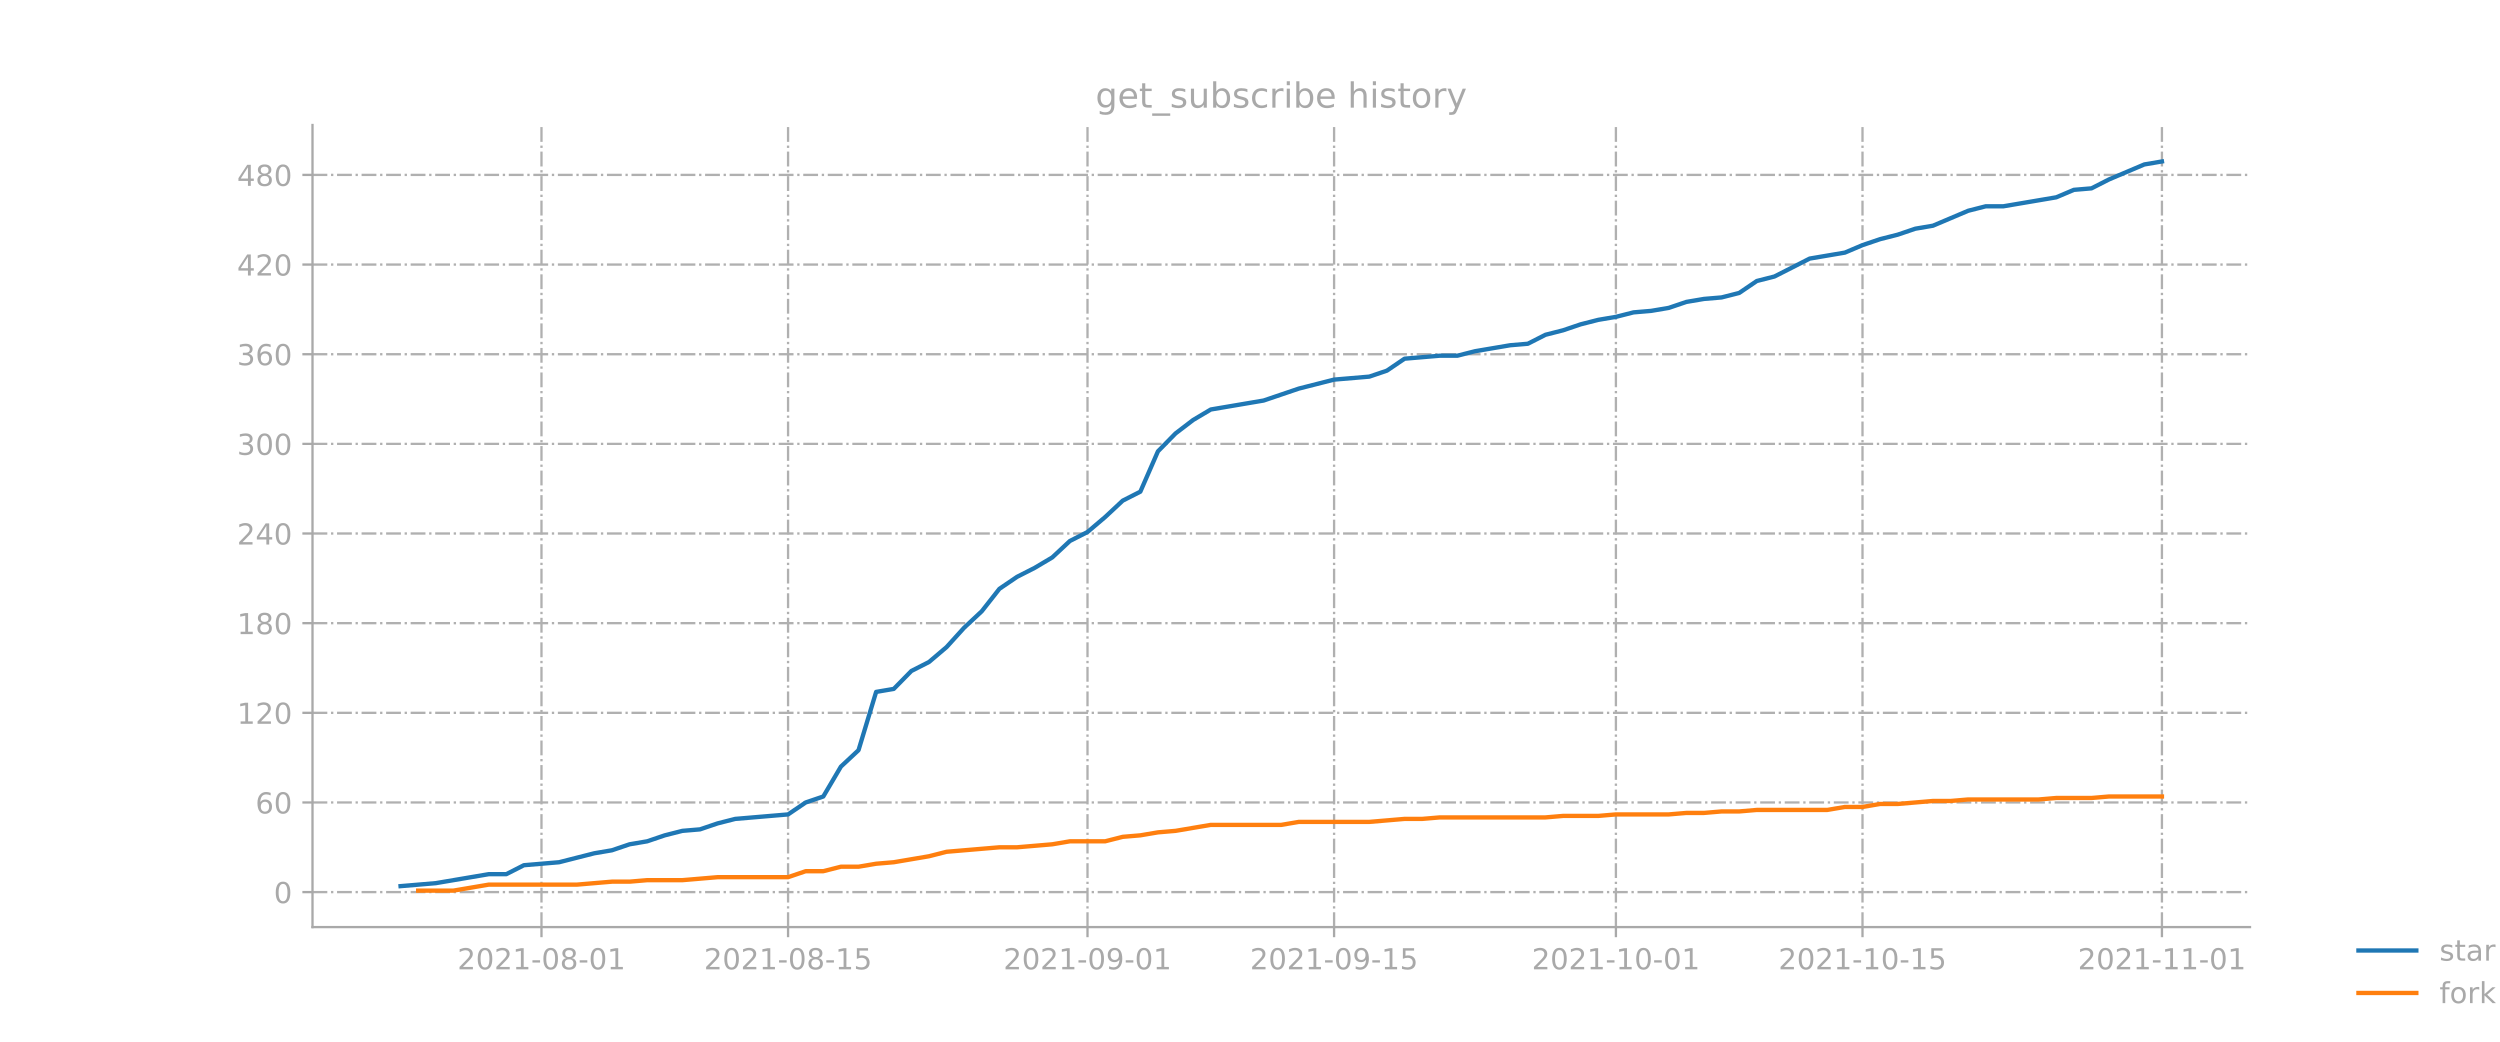
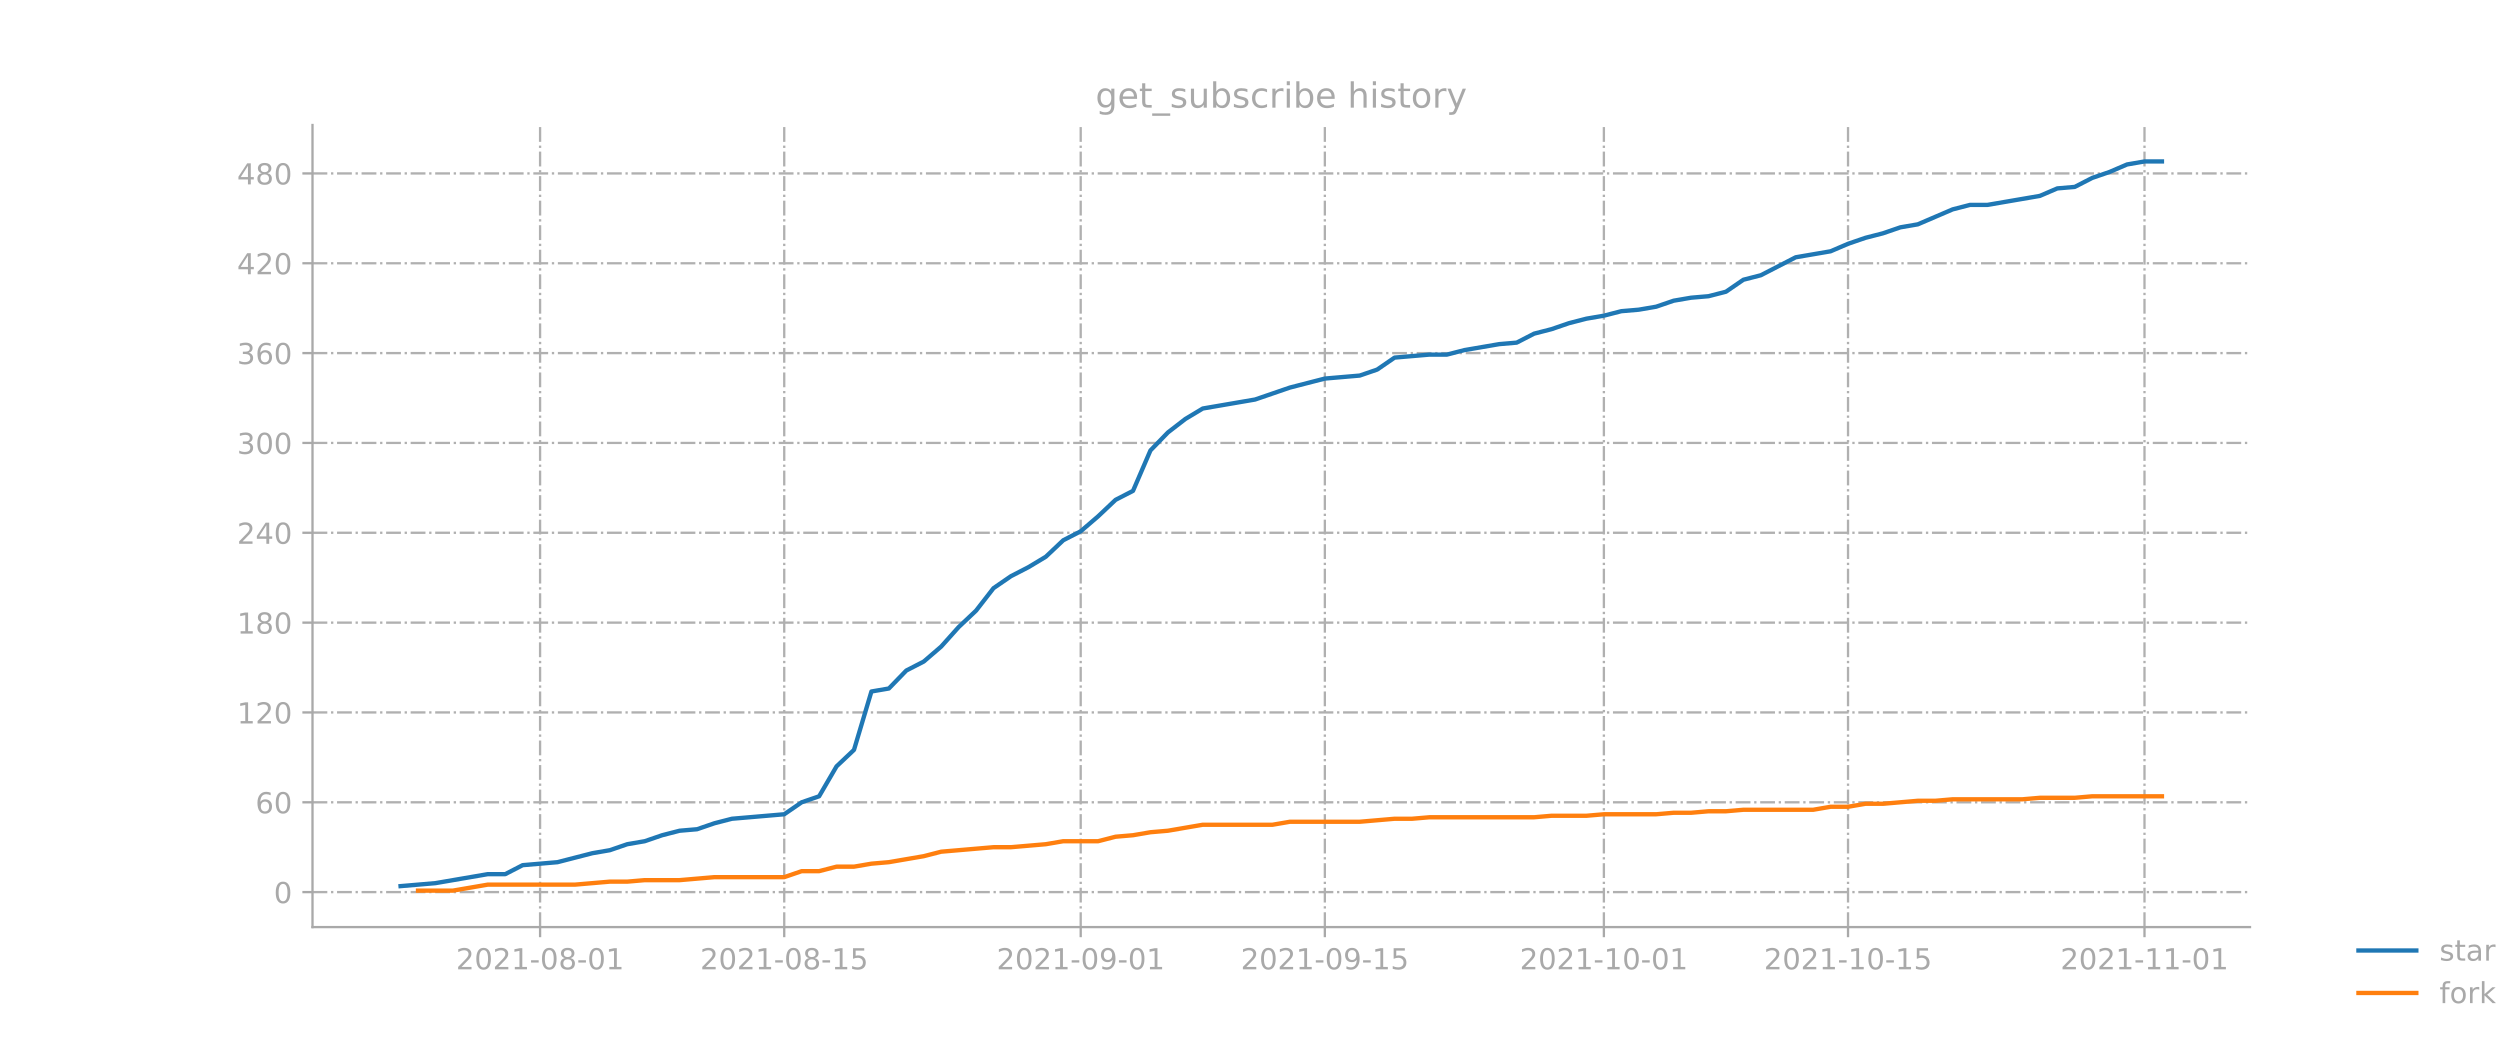
<svg xmlns="http://www.w3.org/2000/svg" xmlns:xlink="http://www.w3.org/1999/xlink" height="360pt" version="1.1" viewBox="0 0 864 360" width="864pt">
  <defs>
    <style type="text/css">*{stroke-linecap:butt;stroke-linejoin:round;}</style>
  </defs>
  <g id="figure_1">
    <g id="patch_1">
      <path d="M 0 360  L 864 360  L 864 0  L 0 0  z " style="fill:none;opacity:0;" />
    </g>
    <g id="axes_1">
      <g id="patch_2">
        <path d="M 108 320.4  L 777.6 320.4  L 777.6 43.2  L 108 43.2  z " style="fill:none;opacity:0;" />
      </g>
      <g id="matplotlib.axis_1">
        <g id="xtick_1">
          <g id="line2d_1">
-             <path clip-path="url(#pd03d0092b7)" d="M 187.135 320.4  L 187.135 43.2  " style="fill:none;stroke:#b0b0b0;stroke-dasharray:5.12,1.28,0.8,1.28;stroke-dashoffset:0;stroke-width:0.8;" />
+             <path clip-path="url(#p1db1dac221)" d="M 186.652 320.4  L 186.652 43.2  " style="fill:none;stroke:#b0b0b0;stroke-dasharray:5.12,1.28,0.8,1.28;stroke-dashoffset:0;stroke-width:0.8;" />
          </g>
          <g id="line2d_2">
            <defs>
-               <path d="M 0 0  L 0 3.5  " id="ma7996fa53a" style="stroke:#a9a9a9;stroke-width:0.8;" />
+               <path d="M 0 0  L 0 3.5  " id="m5ec5c645f9" style="stroke:#a9a9a9;stroke-width:0.8;" />
            </defs>
            <g>
-               <use style="fill:#a9a9a9;stroke:#a9a9a9;stroke-width:0.8;" x="187.135" xlink:href="#ma7996fa53a" y="320.4" />
+               <use style="fill:#a9a9a9;stroke:#a9a9a9;stroke-width:0.8;" x="186.652" xlink:href="#m5ec5c645f9" y="320.4" />
            </g>
          </g>
          <g id="text_1">
-             <g style="fill:#a9a9a9;" transform="translate(158.0767 334.9984)scale(0.1 -0.1)">
+             <g style="fill:#a9a9a9;" transform="translate(157.5946 334.9984)scale(0.1 -0.1)">
              <defs>
                <path d="M 1228 531  L 3431 531  L 3431 0  L 469 0  L 469 531  Q 828 903 1448 1529  Q 2069 2156 2228 2338  Q 2531 2678 2651 2914  Q 2772 3150 2772 3378  Q 2772 3750 2511 3984  Q 2250 4219 1831 4219  Q 1534 4219 1204 4116  Q 875 4013 500 3803  L 500 4441  Q 881 4594 1212 4672  Q 1544 4750 1819 4750  Q 2544 4750 2975 4387  Q 3406 4025 3406 3419  Q 3406 3131 3298 2873  Q 3191 2616 2906 2266  Q 2828 2175 2409 1742  Q 1991 1309 1228 531  z " id="DejaVuSans-32" transform="scale(0.015625)" />
                <path d="M 2034 4250  Q 1547 4250 1301 3770  Q 1056 3291 1056 2328  Q 1056 1369 1301 889  Q 1547 409 2034 409  Q 2525 409 2770 889  Q 3016 1369 3016 2328  Q 3016 3291 2770 3770  Q 2525 4250 2034 4250  z M 2034 4750  Q 2819 4750 3233 4129  Q 3647 3509 3647 2328  Q 3647 1150 3233 529  Q 2819 -91 2034 -91  Q 1250 -91 836 529  Q 422 1150 422 2328  Q 422 3509 836 4129  Q 1250 4750 2034 4750  z " id="DejaVuSans-30" transform="scale(0.015625)" />
                <path d="M 794 531  L 1825 531  L 1825 4091  L 703 3866  L 703 4441  L 1819 4666  L 2450 4666  L 2450 531  L 3481 531  L 3481 0  L 794 0  L 794 531  z " id="DejaVuSans-31" transform="scale(0.015625)" />
                <path d="M 313 2009  L 1997 2009  L 1997 1497  L 313 1497  L 313 2009  z " id="DejaVuSans-2d" transform="scale(0.015625)" />
                <path d="M 2034 2216  Q 1584 2216 1326 1975  Q 1069 1734 1069 1313  Q 1069 891 1326 650  Q 1584 409 2034 409  Q 2484 409 2743 651  Q 3003 894 3003 1313  Q 3003 1734 2745 1975  Q 2488 2216 2034 2216  z M 1403 2484  Q 997 2584 770 2862  Q 544 3141 544 3541  Q 544 4100 942 4425  Q 1341 4750 2034 4750  Q 2731 4750 3128 4425  Q 3525 4100 3525 3541  Q 3525 3141 3298 2862  Q 3072 2584 2669 2484  Q 3125 2378 3379 2068  Q 3634 1759 3634 1313  Q 3634 634 3220 271  Q 2806 -91 2034 -91  Q 1263 -91 848 271  Q 434 634 434 1313  Q 434 1759 690 2068  Q 947 2378 1403 2484  z M 1172 3481  Q 1172 3119 1398 2916  Q 1625 2713 2034 2713  Q 2441 2713 2670 2916  Q 2900 3119 2900 3481  Q 2900 3844 2670 4047  Q 2441 4250 2034 4250  Q 1625 4250 1398 4047  Q 1172 3844 1172 3481  z " id="DejaVuSans-38" transform="scale(0.015625)" />
              </defs>
              <use xlink:href="#DejaVuSans-32" />
              <use x="63.623" xlink:href="#DejaVuSans-30" />
              <use x="127.246" xlink:href="#DejaVuSans-32" />
              <use x="190.869" xlink:href="#DejaVuSans-31" />
              <use x="254.492" xlink:href="#DejaVuSans-2d" />
              <use x="290.576" xlink:href="#DejaVuSans-30" />
              <use x="354.199" xlink:href="#DejaVuSans-38" />
              <use x="417.822" xlink:href="#DejaVuSans-2d" />
              <use x="453.906" xlink:href="#DejaVuSans-30" />
              <use x="517.529" xlink:href="#DejaVuSans-31" />
            </g>
          </g>
        </g>
        <g id="xtick_2">
          <g id="line2d_3">
-             <path clip-path="url(#pd03d0092b7)" d="M 272.356 320.4  L 272.356 43.2  " style="fill:none;stroke:#b0b0b0;stroke-dasharray:5.12,1.28,0.8,1.28;stroke-dashoffset:0;stroke-width:0.8;" />
+             <path clip-path="url(#p1db1dac221)" d="M 271.03 320.4  L 271.03 43.2  " style="fill:none;stroke:#b0b0b0;stroke-dasharray:5.12,1.28,0.8,1.28;stroke-dashoffset:0;stroke-width:0.8;" />
          </g>
          <g id="line2d_4">
            <g>
-               <use style="fill:#a9a9a9;stroke:#a9a9a9;stroke-width:0.8;" x="272.356" xlink:href="#ma7996fa53a" y="320.4" />
+               <use style="fill:#a9a9a9;stroke:#a9a9a9;stroke-width:0.8;" x="271.03" xlink:href="#m5ec5c645f9" y="320.4" />
            </g>
          </g>
          <g id="text_2">
-             <g style="fill:#a9a9a9;" transform="translate(243.2986 334.9984)scale(0.1 -0.1)">
+             <g style="fill:#a9a9a9;" transform="translate(241.9726 334.9984)scale(0.1 -0.1)">
              <defs>
                <path d="M 691 4666  L 3169 4666  L 3169 4134  L 1269 4134  L 1269 2991  Q 1406 3038 1543 3061  Q 1681 3084 1819 3084  Q 2600 3084 3056 2656  Q 3513 2228 3513 1497  Q 3513 744 3044 326  Q 2575 -91 1722 -91  Q 1428 -91 1123 -41  Q 819 9 494 109  L 494 744  Q 775 591 1075 516  Q 1375 441 1709 441  Q 2250 441 2565 725  Q 2881 1009 2881 1497  Q 2881 1984 2565 2268  Q 2250 2553 1709 2553  Q 1456 2553 1204 2497  Q 953 2441 691 2322  L 691 4666  z " id="DejaVuSans-35" transform="scale(0.015625)" />
              </defs>
              <use xlink:href="#DejaVuSans-32" />
              <use x="63.623" xlink:href="#DejaVuSans-30" />
              <use x="127.246" xlink:href="#DejaVuSans-32" />
              <use x="190.869" xlink:href="#DejaVuSans-31" />
              <use x="254.492" xlink:href="#DejaVuSans-2d" />
              <use x="290.576" xlink:href="#DejaVuSans-30" />
              <use x="354.199" xlink:href="#DejaVuSans-38" />
              <use x="417.822" xlink:href="#DejaVuSans-2d" />
              <use x="453.906" xlink:href="#DejaVuSans-31" />
              <use x="517.529" xlink:href="#DejaVuSans-35" />
            </g>
          </g>
        </g>
        <g id="xtick_3">
          <g id="line2d_5">
-             <path clip-path="url(#pd03d0092b7)" d="M 375.84 320.4  L 375.84 43.2  " style="fill:none;stroke:#b0b0b0;stroke-dasharray:5.12,1.28,0.8,1.28;stroke-dashoffset:0;stroke-width:0.8;" />
+             <path clip-path="url(#p1db1dac221)" d="M 373.489 320.4  L 373.489 43.2  " style="fill:none;stroke:#b0b0b0;stroke-dasharray:5.12,1.28,0.8,1.28;stroke-dashoffset:0;stroke-width:0.8;" />
          </g>
          <g id="line2d_6">
            <g>
-               <use style="fill:#a9a9a9;stroke:#a9a9a9;stroke-width:0.8;" x="375.84" xlink:href="#ma7996fa53a" y="320.4" />
+               <use style="fill:#a9a9a9;stroke:#a9a9a9;stroke-width:0.8;" x="373.489" xlink:href="#m5ec5c645f9" y="320.4" />
            </g>
          </g>
          <g id="text_3">
-             <g style="fill:#a9a9a9;" transform="translate(346.7822 334.9984)scale(0.1 -0.1)">
+             <g style="fill:#a9a9a9;" transform="translate(344.4317 334.9984)scale(0.1 -0.1)">
              <defs>
                <path d="M 703 97  L 703 672  Q 941 559 1184 500  Q 1428 441 1663 441  Q 2288 441 2617 861  Q 2947 1281 2994 2138  Q 2813 1869 2534 1725  Q 2256 1581 1919 1581  Q 1219 1581 811 2004  Q 403 2428 403 3163  Q 403 3881 828 4315  Q 1253 4750 1959 4750  Q 2769 4750 3195 4129  Q 3622 3509 3622 2328  Q 3622 1225 3098 567  Q 2575 -91 1691 -91  Q 1453 -91 1209 -44  Q 966 3 703 97  z M 1959 2075  Q 2384 2075 2632 2365  Q 2881 2656 2881 3163  Q 2881 3666 2632 3958  Q 2384 4250 1959 4250  Q 1534 4250 1286 3958  Q 1038 3666 1038 3163  Q 1038 2656 1286 2365  Q 1534 2075 1959 2075  z " id="DejaVuSans-39" transform="scale(0.015625)" />
              </defs>
              <use xlink:href="#DejaVuSans-32" />
              <use x="63.623" xlink:href="#DejaVuSans-30" />
              <use x="127.246" xlink:href="#DejaVuSans-32" />
              <use x="190.869" xlink:href="#DejaVuSans-31" />
              <use x="254.492" xlink:href="#DejaVuSans-2d" />
              <use x="290.576" xlink:href="#DejaVuSans-30" />
              <use x="354.199" xlink:href="#DejaVuSans-39" />
              <use x="417.822" xlink:href="#DejaVuSans-2d" />
              <use x="453.906" xlink:href="#DejaVuSans-30" />
              <use x="517.529" xlink:href="#DejaVuSans-31" />
            </g>
          </g>
        </g>
        <g id="xtick_4">
          <g id="line2d_7">
-             <path clip-path="url(#pd03d0092b7)" d="M 461.062 320.4  L 461.062 43.2  " style="fill:none;stroke:#b0b0b0;stroke-dasharray:5.12,1.28,0.8,1.28;stroke-dashoffset:0;stroke-width:0.8;" />
+             <path clip-path="url(#p1db1dac221)" d="M 457.868 320.4  L 457.868 43.2  " style="fill:none;stroke:#b0b0b0;stroke-dasharray:5.12,1.28,0.8,1.28;stroke-dashoffset:0;stroke-width:0.8;" />
          </g>
          <g id="line2d_8">
            <g>
-               <use style="fill:#a9a9a9;stroke:#a9a9a9;stroke-width:0.8;" x="461.062" xlink:href="#ma7996fa53a" y="320.4" />
+               <use style="fill:#a9a9a9;stroke:#a9a9a9;stroke-width:0.8;" x="457.868" xlink:href="#m5ec5c645f9" y="320.4" />
            </g>
          </g>
          <g id="text_4">
-             <g style="fill:#a9a9a9;" transform="translate(432.004 334.9984)scale(0.1 -0.1)">
+             <g style="fill:#a9a9a9;" transform="translate(428.8097 334.9984)scale(0.1 -0.1)">
              <use xlink:href="#DejaVuSans-32" />
              <use x="63.623" xlink:href="#DejaVuSans-30" />
              <use x="127.246" xlink:href="#DejaVuSans-32" />
              <use x="190.869" xlink:href="#DejaVuSans-31" />
              <use x="254.492" xlink:href="#DejaVuSans-2d" />
              <use x="290.576" xlink:href="#DejaVuSans-30" />
              <use x="354.199" xlink:href="#DejaVuSans-39" />
              <use x="417.822" xlink:href="#DejaVuSans-2d" />
              <use x="453.906" xlink:href="#DejaVuSans-31" />
              <use x="517.529" xlink:href="#DejaVuSans-35" />
            </g>
          </g>
        </g>
        <g id="xtick_5">
          <g id="line2d_9">
-             <path clip-path="url(#pd03d0092b7)" d="M 558.458 320.4  L 558.458 43.2  " style="fill:none;stroke:#b0b0b0;stroke-dasharray:5.12,1.28,0.8,1.28;stroke-dashoffset:0;stroke-width:0.8;" />
+             <path clip-path="url(#p1db1dac221)" d="M 554.3 320.4  L 554.3 43.2  " style="fill:none;stroke:#b0b0b0;stroke-dasharray:5.12,1.28,0.8,1.28;stroke-dashoffset:0;stroke-width:0.8;" />
          </g>
          <g id="line2d_10">
            <g>
-               <use style="fill:#a9a9a9;stroke:#a9a9a9;stroke-width:0.8;" x="558.458" xlink:href="#ma7996fa53a" y="320.4" />
+               <use style="fill:#a9a9a9;stroke:#a9a9a9;stroke-width:0.8;" x="554.3" xlink:href="#m5ec5c645f9" y="320.4" />
            </g>
          </g>
          <g id="text_5">
-             <g style="fill:#a9a9a9;" transform="translate(529.4004 334.9984)scale(0.1 -0.1)">
+             <g style="fill:#a9a9a9;" transform="translate(525.2417 334.9984)scale(0.1 -0.1)">
              <use xlink:href="#DejaVuSans-32" />
              <use x="63.623" xlink:href="#DejaVuSans-30" />
              <use x="127.246" xlink:href="#DejaVuSans-32" />
              <use x="190.869" xlink:href="#DejaVuSans-31" />
              <use x="254.492" xlink:href="#DejaVuSans-2d" />
              <use x="290.576" xlink:href="#DejaVuSans-31" />
              <use x="354.199" xlink:href="#DejaVuSans-30" />
              <use x="417.822" xlink:href="#DejaVuSans-2d" />
              <use x="453.906" xlink:href="#DejaVuSans-30" />
              <use x="517.529" xlink:href="#DejaVuSans-31" />
            </g>
          </g>
        </g>
        <g id="xtick_6">
          <g id="line2d_11">
-             <path clip-path="url(#pd03d0092b7)" d="M 643.68 320.4  L 643.68 43.2  " style="fill:none;stroke:#b0b0b0;stroke-dasharray:5.12,1.28,0.8,1.28;stroke-dashoffset:0;stroke-width:0.8;" />
+             <path clip-path="url(#p1db1dac221)" d="M 638.678 320.4  L 638.678 43.2  " style="fill:none;stroke:#b0b0b0;stroke-dasharray:5.12,1.28,0.8,1.28;stroke-dashoffset:0;stroke-width:0.8;" />
          </g>
          <g id="line2d_12">
            <g>
-               <use style="fill:#a9a9a9;stroke:#a9a9a9;stroke-width:0.8;" x="643.68" xlink:href="#ma7996fa53a" y="320.4" />
+               <use style="fill:#a9a9a9;stroke:#a9a9a9;stroke-width:0.8;" x="638.678" xlink:href="#m5ec5c645f9" y="320.4" />
            </g>
          </g>
          <g id="text_6">
-             <g style="fill:#a9a9a9;" transform="translate(614.6222 334.9984)scale(0.1 -0.1)">
+             <g style="fill:#a9a9a9;" transform="translate(609.6198 334.9984)scale(0.1 -0.1)">
              <use xlink:href="#DejaVuSans-32" />
              <use x="63.623" xlink:href="#DejaVuSans-30" />
              <use x="127.246" xlink:href="#DejaVuSans-32" />
              <use x="190.869" xlink:href="#DejaVuSans-31" />
              <use x="254.492" xlink:href="#DejaVuSans-2d" />
              <use x="290.576" xlink:href="#DejaVuSans-31" />
              <use x="354.199" xlink:href="#DejaVuSans-30" />
              <use x="417.822" xlink:href="#DejaVuSans-2d" />
              <use x="453.906" xlink:href="#DejaVuSans-31" />
              <use x="517.529" xlink:href="#DejaVuSans-35" />
            </g>
          </g>
        </g>
        <g id="xtick_7">
          <g id="line2d_13">
-             <path clip-path="url(#pd03d0092b7)" d="M 747.164 320.4  L 747.164 43.2  " style="fill:none;stroke:#b0b0b0;stroke-dasharray:5.12,1.28,0.8,1.28;stroke-dashoffset:0;stroke-width:0.8;" />
+             <path clip-path="url(#p1db1dac221)" d="M 741.137 320.4  L 741.137 43.2  " style="fill:none;stroke:#b0b0b0;stroke-dasharray:5.12,1.28,0.8,1.28;stroke-dashoffset:0;stroke-width:0.8;" />
          </g>
          <g id="line2d_14">
            <g>
-               <use style="fill:#a9a9a9;stroke:#a9a9a9;stroke-width:0.8;" x="747.164" xlink:href="#ma7996fa53a" y="320.4" />
+               <use style="fill:#a9a9a9;stroke:#a9a9a9;stroke-width:0.8;" x="741.137" xlink:href="#m5ec5c645f9" y="320.4" />
            </g>
          </g>
          <g id="text_7">
-             <g style="fill:#a9a9a9;" transform="translate(718.1058 334.9984)scale(0.1 -0.1)">
+             <g style="fill:#a9a9a9;" transform="translate(712.0788 334.9984)scale(0.1 -0.1)">
              <use xlink:href="#DejaVuSans-32" />
              <use x="63.623" xlink:href="#DejaVuSans-30" />
              <use x="127.246" xlink:href="#DejaVuSans-32" />
              <use x="190.869" xlink:href="#DejaVuSans-31" />
              <use x="254.492" xlink:href="#DejaVuSans-2d" />
              <use x="290.576" xlink:href="#DejaVuSans-31" />
              <use x="354.199" xlink:href="#DejaVuSans-31" />
              <use x="417.822" xlink:href="#DejaVuSans-2d" />
              <use x="453.906" xlink:href="#DejaVuSans-30" />
              <use x="517.529" xlink:href="#DejaVuSans-31" />
            </g>
          </g>
        </g>
      </g>
      <g id="matplotlib.axis_2">
        <g id="ytick_1">
          <g id="line2d_15">
-             <path clip-path="url(#pd03d0092b7)" d="M 108 308.316  L 777.6 308.316  " style="fill:none;stroke:#b0b0b0;stroke-dasharray:5.12,1.28,0.8,1.28;stroke-dashoffset:0;stroke-width:0.8;" />
+             <path clip-path="url(#p1db1dac221)" d="M 108 308.317  L 777.6 308.317  " style="fill:none;stroke:#b0b0b0;stroke-dasharray:5.12,1.28,0.8,1.28;stroke-dashoffset:0;stroke-width:0.8;" />
          </g>
          <g id="line2d_16">
            <defs>
-               <path d="M 0 0  L -3.5 0  " id="m6d64cf0f01" style="stroke:#a9a9a9;stroke-width:0.8;" />
+               <path d="M 0 0  L -3.5 0  " id="m7b2a3aff29" style="stroke:#a9a9a9;stroke-width:0.8;" />
            </defs>
            <g>
-               <use style="fill:#a9a9a9;stroke:#a9a9a9;stroke-width:0.8;" x="108" xlink:href="#m6d64cf0f01" y="308.316" />
+               <use style="fill:#a9a9a9;stroke:#a9a9a9;stroke-width:0.8;" x="108" xlink:href="#m7b2a3aff29" y="308.317" />
            </g>
          </g>
          <g id="text_8">
-             <g style="fill:#a9a9a9;" transform="translate(94.6375 312.1156)scale(0.1 -0.1)">
+             <g style="fill:#a9a9a9;" transform="translate(94.6375 312.1167)scale(0.1 -0.1)">
              <use xlink:href="#DejaVuSans-30" />
            </g>
          </g>
        </g>
        <g id="ytick_2">
          <g id="line2d_17">
-             <path clip-path="url(#pd03d0092b7)" d="M 108 277.333  L 777.6 277.333  " style="fill:none;stroke:#b0b0b0;stroke-dasharray:5.12,1.28,0.8,1.28;stroke-dashoffset:0;stroke-width:0.8;" />
+             <path clip-path="url(#p1db1dac221)" d="M 108 277.27  L 777.6 277.27  " style="fill:none;stroke:#b0b0b0;stroke-dasharray:5.12,1.28,0.8,1.28;stroke-dashoffset:0;stroke-width:0.8;" />
          </g>
          <g id="line2d_18">
            <g>
-               <use style="fill:#a9a9a9;stroke:#a9a9a9;stroke-width:0.8;" x="108" xlink:href="#m6d64cf0f01" y="277.333" />
+               <use style="fill:#a9a9a9;stroke:#a9a9a9;stroke-width:0.8;" x="108" xlink:href="#m7b2a3aff29" y="277.27" />
            </g>
          </g>
          <g id="text_9">
-             <g style="fill:#a9a9a9;" transform="translate(88.275 281.132)scale(0.1 -0.1)">
+             <g style="fill:#a9a9a9;" transform="translate(88.275 281.0694)scale(0.1 -0.1)">
              <defs>
                <path d="M 2113 2584  Q 1688 2584 1439 2293  Q 1191 2003 1191 1497  Q 1191 994 1439 701  Q 1688 409 2113 409  Q 2538 409 2786 701  Q 3034 994 3034 1497  Q 3034 2003 2786 2293  Q 2538 2584 2113 2584  z M 3366 4563  L 3366 3988  Q 3128 4100 2886 4159  Q 2644 4219 2406 4219  Q 1781 4219 1451 3797  Q 1122 3375 1075 2522  Q 1259 2794 1537 2939  Q 1816 3084 2150 3084  Q 2853 3084 3261 2657  Q 3669 2231 3669 1497  Q 3669 778 3244 343  Q 2819 -91 2113 -91  Q 1303 -91 875 529  Q 447 1150 447 2328  Q 447 3434 972 4092  Q 1497 4750 2381 4750  Q 2619 4750 2861 4703  Q 3103 4656 3366 4563  z " id="DejaVuSans-36" transform="scale(0.015625)" />
              </defs>
              <use xlink:href="#DejaVuSans-36" />
              <use x="63.623" xlink:href="#DejaVuSans-30" />
            </g>
          </g>
        </g>
        <g id="ytick_3">
          <g id="line2d_19">
-             <path clip-path="url(#pd03d0092b7)" d="M 108 246.349  L 777.6 246.349  " style="fill:none;stroke:#b0b0b0;stroke-dasharray:5.12,1.28,0.8,1.28;stroke-dashoffset:0;stroke-width:0.8;" />
+             <path clip-path="url(#p1db1dac221)" d="M 108 246.223  L 777.6 246.223  " style="fill:none;stroke:#b0b0b0;stroke-dasharray:5.12,1.28,0.8,1.28;stroke-dashoffset:0;stroke-width:0.8;" />
          </g>
          <g id="line2d_20">
            <g>
-               <use style="fill:#a9a9a9;stroke:#a9a9a9;stroke-width:0.8;" x="108" xlink:href="#m6d64cf0f01" y="246.349" />
+               <use style="fill:#a9a9a9;stroke:#a9a9a9;stroke-width:0.8;" x="108" xlink:href="#m7b2a3aff29" y="246.223" />
            </g>
          </g>
          <g id="text_10">
-             <g style="fill:#a9a9a9;" transform="translate(81.9125 250.1484)scale(0.1 -0.1)">
+             <g style="fill:#a9a9a9;" transform="translate(81.9125 250.0222)scale(0.1 -0.1)">
              <use xlink:href="#DejaVuSans-31" />
              <use x="63.623" xlink:href="#DejaVuSans-32" />
              <use x="127.246" xlink:href="#DejaVuSans-30" />
            </g>
          </g>
        </g>
        <g id="ytick_4">
          <g id="line2d_21">
-             <path clip-path="url(#pd03d0092b7)" d="M 108 215.366  L 777.6 215.366  " style="fill:none;stroke:#b0b0b0;stroke-dasharray:5.12,1.28,0.8,1.28;stroke-dashoffset:0;stroke-width:0.8;" />
+             <path clip-path="url(#p1db1dac221)" d="M 108 215.176  L 777.6 215.176  " style="fill:none;stroke:#b0b0b0;stroke-dasharray:5.12,1.28,0.8,1.28;stroke-dashoffset:0;stroke-width:0.8;" />
          </g>
          <g id="line2d_22">
            <g>
-               <use style="fill:#a9a9a9;stroke:#a9a9a9;stroke-width:0.8;" x="108" xlink:href="#m6d64cf0f01" y="215.366" />
+               <use style="fill:#a9a9a9;stroke:#a9a9a9;stroke-width:0.8;" x="108" xlink:href="#m7b2a3aff29" y="215.176" />
            </g>
          </g>
          <g id="text_11">
-             <g style="fill:#a9a9a9;" transform="translate(81.9125 219.1648)scale(0.1 -0.1)">
+             <g style="fill:#a9a9a9;" transform="translate(81.9125 218.975)scale(0.1 -0.1)">
              <use xlink:href="#DejaVuSans-31" />
              <use x="63.623" xlink:href="#DejaVuSans-38" />
              <use x="127.246" xlink:href="#DejaVuSans-30" />
            </g>
          </g>
        </g>
        <g id="ytick_5">
          <g id="line2d_23">
-             <path clip-path="url(#pd03d0092b7)" d="M 108 184.382  L 777.6 184.382  " style="fill:none;stroke:#b0b0b0;stroke-dasharray:5.12,1.28,0.8,1.28;stroke-dashoffset:0;stroke-width:0.8;" />
+             <path clip-path="url(#p1db1dac221)" d="M 108 184.129  L 777.6 184.129  " style="fill:none;stroke:#b0b0b0;stroke-dasharray:5.12,1.28,0.8,1.28;stroke-dashoffset:0;stroke-width:0.8;" />
          </g>
          <g id="line2d_24">
            <g>
-               <use style="fill:#a9a9a9;stroke:#a9a9a9;stroke-width:0.8;" x="108" xlink:href="#m6d64cf0f01" y="184.382" />
+               <use style="fill:#a9a9a9;stroke:#a9a9a9;stroke-width:0.8;" x="108" xlink:href="#m7b2a3aff29" y="184.129" />
            </g>
          </g>
          <g id="text_12">
-             <g style="fill:#a9a9a9;" transform="translate(81.9125 188.1812)scale(0.1 -0.1)">
+             <g style="fill:#a9a9a9;" transform="translate(81.9125 187.9278)scale(0.1 -0.1)">
              <defs>
                <path d="M 2419 4116  L 825 1625  L 2419 1625  L 2419 4116  z M 2253 4666  L 3047 4666  L 3047 1625  L 3713 1625  L 3713 1100  L 3047 1100  L 3047 0  L 2419 0  L 2419 1100  L 313 1100  L 313 1709  L 2253 4666  z " id="DejaVuSans-34" transform="scale(0.015625)" />
              </defs>
              <use xlink:href="#DejaVuSans-32" />
              <use x="63.623" xlink:href="#DejaVuSans-34" />
              <use x="127.246" xlink:href="#DejaVuSans-30" />
            </g>
          </g>
        </g>
        <g id="ytick_6">
          <g id="line2d_25">
-             <path clip-path="url(#pd03d0092b7)" d="M 108 153.398  L 777.6 153.398  " style="fill:none;stroke:#b0b0b0;stroke-dasharray:5.12,1.28,0.8,1.28;stroke-dashoffset:0;stroke-width:0.8;" />
+             <path clip-path="url(#p1db1dac221)" d="M 108 153.081  L 777.6 153.081  " style="fill:none;stroke:#b0b0b0;stroke-dasharray:5.12,1.28,0.8,1.28;stroke-dashoffset:0;stroke-width:0.8;" />
          </g>
          <g id="line2d_26">
            <g>
-               <use style="fill:#a9a9a9;stroke:#a9a9a9;stroke-width:0.8;" x="108" xlink:href="#m6d64cf0f01" y="153.398" />
+               <use style="fill:#a9a9a9;stroke:#a9a9a9;stroke-width:0.8;" x="108" xlink:href="#m7b2a3aff29" y="153.081" />
            </g>
          </g>
          <g id="text_13">
-             <g style="fill:#a9a9a9;" transform="translate(81.9125 157.1976)scale(0.1 -0.1)">
+             <g style="fill:#a9a9a9;" transform="translate(81.9125 156.8805)scale(0.1 -0.1)">
              <defs>
                <path d="M 2597 2516  Q 3050 2419 3304 2112  Q 3559 1806 3559 1356  Q 3559 666 3084 287  Q 2609 -91 1734 -91  Q 1441 -91 1130 -33  Q 819 25 488 141  L 488 750  Q 750 597 1062 519  Q 1375 441 1716 441  Q 2309 441 2620 675  Q 2931 909 2931 1356  Q 2931 1769 2642 2001  Q 2353 2234 1838 2234  L 1294 2234  L 1294 2753  L 1863 2753  Q 2328 2753 2575 2939  Q 2822 3125 2822 3475  Q 2822 3834 2567 4026  Q 2313 4219 1838 4219  Q 1578 4219 1281 4162  Q 984 4106 628 3988  L 628 4550  Q 988 4650 1302 4700  Q 1616 4750 1894 4750  Q 2613 4750 3031 4423  Q 3450 4097 3450 3541  Q 3450 3153 3228 2886  Q 3006 2619 2597 2516  z " id="DejaVuSans-33" transform="scale(0.015625)" />
              </defs>
              <use xlink:href="#DejaVuSans-33" />
              <use x="63.623" xlink:href="#DejaVuSans-30" />
              <use x="127.246" xlink:href="#DejaVuSans-30" />
            </g>
          </g>
        </g>
        <g id="ytick_7">
          <g id="line2d_27">
-             <path clip-path="url(#pd03d0092b7)" d="M 108 122.415  L 777.6 122.415  " style="fill:none;stroke:#b0b0b0;stroke-dasharray:5.12,1.28,0.8,1.28;stroke-dashoffset:0;stroke-width:0.8;" />
+             <path clip-path="url(#p1db1dac221)" d="M 108 122.034  L 777.6 122.034  " style="fill:none;stroke:#b0b0b0;stroke-dasharray:5.12,1.28,0.8,1.28;stroke-dashoffset:0;stroke-width:0.8;" />
          </g>
          <g id="line2d_28">
            <g>
-               <use style="fill:#a9a9a9;stroke:#a9a9a9;stroke-width:0.8;" x="108" xlink:href="#m6d64cf0f01" y="122.415" />
+               <use style="fill:#a9a9a9;stroke:#a9a9a9;stroke-width:0.8;" x="108" xlink:href="#m7b2a3aff29" y="122.034" />
            </g>
          </g>
          <g id="text_14">
-             <g style="fill:#a9a9a9;" transform="translate(81.9125 126.214)scale(0.1 -0.1)">
+             <g style="fill:#a9a9a9;" transform="translate(81.9125 125.8333)scale(0.1 -0.1)">
              <use xlink:href="#DejaVuSans-33" />
              <use x="63.623" xlink:href="#DejaVuSans-36" />
              <use x="127.246" xlink:href="#DejaVuSans-30" />
            </g>
          </g>
        </g>
        <g id="ytick_8">
          <g id="line2d_29">
-             <path clip-path="url(#pd03d0092b7)" d="M 108 91.431  L 777.6 91.431  " style="fill:none;stroke:#b0b0b0;stroke-dasharray:5.12,1.28,0.8,1.28;stroke-dashoffset:0;stroke-width:0.8;" />
+             <path clip-path="url(#p1db1dac221)" d="M 108 90.987  L 777.6 90.987  " style="fill:none;stroke:#b0b0b0;stroke-dasharray:5.12,1.28,0.8,1.28;stroke-dashoffset:0;stroke-width:0.8;" />
          </g>
          <g id="line2d_30">
            <g>
-               <use style="fill:#a9a9a9;stroke:#a9a9a9;stroke-width:0.8;" x="108" xlink:href="#m6d64cf0f01" y="91.431" />
+               <use style="fill:#a9a9a9;stroke:#a9a9a9;stroke-width:0.8;" x="108" xlink:href="#m7b2a3aff29" y="90.987" />
            </g>
          </g>
          <g id="text_15">
-             <g style="fill:#a9a9a9;" transform="translate(81.9125 95.23037)scale(0.1 -0.1)">
+             <g style="fill:#a9a9a9;" transform="translate(81.9125 94.78608)scale(0.1 -0.1)">
              <use xlink:href="#DejaVuSans-34" />
              <use x="63.623" xlink:href="#DejaVuSans-32" />
              <use x="127.246" xlink:href="#DejaVuSans-30" />
            </g>
          </g>
        </g>
        <g id="ytick_9">
          <g id="line2d_31">
-             <path clip-path="url(#pd03d0092b7)" d="M 108 60.448  L 777.6 60.448  " style="fill:none;stroke:#b0b0b0;stroke-dasharray:5.12,1.28,0.8,1.28;stroke-dashoffset:0;stroke-width:0.8;" />
+             <path clip-path="url(#p1db1dac221)" d="M 108 59.94  L 777.6 59.94  " style="fill:none;stroke:#b0b0b0;stroke-dasharray:5.12,1.28,0.8,1.28;stroke-dashoffset:0;stroke-width:0.8;" />
          </g>
          <g id="line2d_32">
            <g>
-               <use style="fill:#a9a9a9;stroke:#a9a9a9;stroke-width:0.8;" x="108" xlink:href="#m6d64cf0f01" y="60.448" />
+               <use style="fill:#a9a9a9;stroke:#a9a9a9;stroke-width:0.8;" x="108" xlink:href="#m7b2a3aff29" y="59.94" />
            </g>
          </g>
          <g id="text_16">
-             <g style="fill:#a9a9a9;" transform="translate(81.9125 64.24676)scale(0.1 -0.1)">
+             <g style="fill:#a9a9a9;" transform="translate(81.9125 63.73885)scale(0.1 -0.1)">
              <use xlink:href="#DejaVuSans-34" />
              <use x="63.623" xlink:href="#DejaVuSans-38" />
              <use x="127.246" xlink:href="#DejaVuSans-30" />
            </g>
          </g>
        </g>
      </g>
      <g id="line2d_33">
-         <path clip-path="url(#pd03d0092b7)" d="M 138.436 306.251  L 144.524 305.734  L 150.611 305.218  L 156.698 304.185  L 162.785 303.152  L 168.873 302.12  L 174.96 302.12  L 181.047 299.021  L 187.135 298.505  L 193.222 297.989  L 199.309 296.439  L 205.396 294.89  L 211.484 293.857  L 217.571 291.792  L 223.658 290.759  L 229.745 288.693  L 235.833 287.144  L 241.92 286.628  L 248.007 284.562  L 254.095 283.013  L 260.182 282.497  L 266.269 281.98  L 272.356 281.464  L 278.444 277.333  L 284.531 275.267  L 290.618 264.939  L 296.705 259.259  L 302.793 239.12  L 308.88 238.087  L 314.967 231.89  L 321.055 228.792  L 327.142 223.628  L 333.229 216.915  L 339.316 211.234  L 345.404 203.489  L 351.491 199.357  L 357.578 196.259  L 363.665 192.644  L 369.753 186.964  L 375.84 183.866  L 381.927 178.702  L 388.015 173.021  L 394.102 169.923  L 400.189 155.98  L 406.276 149.784  L 412.364 145.136  L 418.451 141.521  L 424.538 140.489  L 430.625 139.456  L 436.713 138.423  L 442.8 136.357  L 448.887 134.292  L 454.975 132.743  L 461.062 131.193  L 467.149 130.677  L 473.236 130.161  L 479.324 128.095  L 485.411 123.964  L 491.498 123.448  L 497.585 122.931  L 503.673 122.931  L 509.76 121.382  L 515.847 120.349  L 521.935 119.316  L 528.022 118.8  L 534.109 115.702  L 540.196 114.152  L 546.284 112.087  L 552.371 110.538  L 558.458 109.505  L 564.545 107.956  L 570.633 107.439  L 576.72 106.407  L 582.807 104.341  L 588.895 103.308  L 594.982 102.792  L 601.069 101.243  L 607.156 97.111  L 613.244 95.562  L 619.331 92.464  L 625.418 89.366  L 631.505 88.333  L 637.593 87.3  L 643.68 84.718  L 649.767 82.652  L 655.855 81.103  L 661.942 79.038  L 668.029 78.005  L 674.116 75.423  L 680.204 72.841  L 686.291 71.292  L 692.378 71.292  L 698.465 70.259  L 704.553 69.226  L 710.64 68.193  L 716.727 65.611  L 722.815 65.095  L 728.902 61.997  L 734.989 59.415  L 741.076 56.833  L 747.164 55.8  " style="fill:none;stroke:#1f77b4;stroke-linecap:square;stroke-width:1.5;" />
+         <path clip-path="url(#p1db1dac221)" d="M 138.436 306.248  L 144.463 305.73  L 150.49 305.213  L 156.517 304.178  L 162.544 303.143  L 168.571 302.108  L 174.598 302.108  L 180.625 299.003  L 186.652 298.486  L 192.679 297.968  L 198.706 296.416  L 204.733 294.864  L 210.76 293.829  L 216.787 291.759  L 222.814 290.724  L 228.841 288.654  L 234.868 287.102  L 240.895 286.584  L 246.922 284.515  L 252.949 282.962  L 258.976 282.445  L 265.003 281.927  L 271.03 281.41  L 277.057 277.27  L 283.084 275.2  L 289.111 264.851  L 295.138 259.159  L 301.165 238.979  L 307.192 237.944  L 313.219 231.734  L 319.246 228.63  L 325.273 223.455  L 331.3 216.728  L 337.327 211.036  L 343.354 203.274  L 349.381 199.135  L 355.408 196.03  L 361.435 192.408  L 367.462 186.716  L 373.489 183.611  L 379.516 178.437  L 385.543 172.745  L 391.57 169.64  L 397.597 155.669  L 403.624 149.459  L 409.651 144.802  L 415.678 141.18  L 421.705 140.145  L 427.732 139.11  L 433.759 138.075  L 439.786 136.005  L 445.814 133.936  L 451.841 132.383  L 457.868 130.831  L 463.895 130.313  L 469.922 129.796  L 475.949 127.726  L 481.976 123.586  L 488.003 123.069  L 494.03 122.552  L 500.057 122.552  L 506.084 120.999  L 512.111 119.964  L 518.138 118.929  L 524.165 118.412  L 530.192 115.307  L 536.219 113.755  L 542.246 111.685  L 548.273 110.133  L 554.3 109.098  L 560.327 107.545  L 566.354 107.028  L 572.381 105.993  L 578.408 103.923  L 584.435 102.888  L 590.462 102.371  L 596.489 100.818  L 602.516 96.679  L 608.543 95.126  L 614.57 92.022  L 620.597 88.917  L 626.624 87.882  L 632.651 86.847  L 638.678 84.26  L 644.705 82.19  L 650.732 80.638  L 656.759 78.568  L 662.786 77.533  L 668.813 74.946  L 674.84 72.359  L 680.867 70.806  L 686.894 70.806  L 692.921 69.771  L 698.948 68.736  L 704.975 67.701  L 711.002 65.114  L 717.029 64.597  L 723.056 61.492  L 729.083 59.422  L 735.11 56.835  L 741.137 55.8  L 747.164 55.8  " style="fill:none;stroke:#1f77b4;stroke-linecap:square;stroke-width:1.5;" />
      </g>
      <g id="line2d_34">
-         <path clip-path="url(#pd03d0092b7)" d="M 144.524 307.8  L 150.611 307.8  L 156.698 307.8  L 162.785 306.767  L 168.873 305.734  L 174.96 305.734  L 181.047 305.734  L 187.135 305.734  L 193.222 305.734  L 199.309 305.734  L 205.396 305.218  L 211.484 304.702  L 217.571 304.702  L 223.658 304.185  L 229.745 304.185  L 235.833 304.185  L 241.92 303.669  L 248.007 303.152  L 254.095 303.152  L 260.182 303.152  L 266.269 303.152  L 272.356 303.152  L 278.444 301.087  L 284.531 301.087  L 290.618 299.538  L 296.705 299.538  L 302.793 298.505  L 308.88 297.989  L 314.967 296.956  L 321.055 295.923  L 327.142 294.374  L 333.229 293.857  L 339.316 293.341  L 345.404 292.825  L 351.491 292.825  L 357.578 292.308  L 363.665 291.792  L 369.753 290.759  L 375.84 290.759  L 381.927 290.759  L 388.015 289.21  L 394.102 288.693  L 400.189 287.661  L 406.276 287.144  L 412.364 286.111  L 418.451 285.079  L 424.538 285.079  L 430.625 285.079  L 436.713 285.079  L 442.8 285.079  L 448.887 284.046  L 454.975 284.046  L 461.062 284.046  L 467.149 284.046  L 473.236 284.046  L 479.324 283.53  L 485.411 283.013  L 491.498 283.013  L 497.585 282.497  L 503.673 282.497  L 509.76 282.497  L 515.847 282.497  L 521.935 282.497  L 528.022 282.497  L 534.109 282.497  L 540.196 281.98  L 546.284 281.98  L 552.371 281.98  L 558.458 281.464  L 564.545 281.464  L 570.633 281.464  L 576.72 281.464  L 582.807 280.948  L 588.895 280.948  L 594.982 280.431  L 601.069 280.431  L 607.156 279.915  L 613.244 279.915  L 619.331 279.915  L 625.418 279.915  L 631.505 279.915  L 637.593 278.882  L 643.68 278.882  L 649.767 277.849  L 655.855 277.849  L 661.942 277.333  L 668.029 276.816  L 674.116 276.816  L 680.204 276.3  L 686.291 276.3  L 692.378 276.3  L 698.465 276.3  L 704.553 276.3  L 710.64 275.784  L 716.727 275.784  L 722.815 275.784  L 728.902 275.267  L 734.989 275.267  L 741.076 275.267  L 747.164 275.267  " style="fill:none;stroke:#ff7f0e;stroke-linecap:square;stroke-width:1.5;" />
+         <path clip-path="url(#p1db1dac221)" d="M 144.463 307.8  L 150.49 307.8  L 156.517 307.8  L 162.544 306.765  L 168.571 305.73  L 174.598 305.73  L 180.625 305.73  L 186.652 305.73  L 192.679 305.73  L 198.706 305.73  L 204.733 305.213  L 210.76 304.695  L 216.787 304.695  L 222.814 304.178  L 228.841 304.178  L 234.868 304.178  L 240.895 303.66  L 246.922 303.143  L 252.949 303.143  L 258.976 303.143  L 265.003 303.143  L 271.03 303.143  L 277.057 301.073  L 283.084 301.073  L 289.111 299.521  L 295.138 299.521  L 301.165 298.486  L 307.192 297.968  L 313.219 296.933  L 319.246 295.899  L 325.273 294.346  L 331.3 293.829  L 337.327 293.311  L 343.354 292.794  L 349.381 292.794  L 355.408 292.276  L 361.435 291.759  L 367.462 290.724  L 373.489 290.724  L 379.516 290.724  L 385.543 289.172  L 391.57 288.654  L 397.597 287.619  L 403.624 287.102  L 409.651 286.067  L 415.678 285.032  L 421.705 285.032  L 427.732 285.032  L 433.759 285.032  L 439.786 285.032  L 445.814 283.997  L 451.841 283.997  L 457.868 283.997  L 463.895 283.997  L 469.922 283.997  L 475.949 283.48  L 481.976 282.962  L 488.003 282.962  L 494.03 282.445  L 500.057 282.445  L 506.084 282.445  L 512.111 282.445  L 518.138 282.445  L 524.165 282.445  L 530.192 282.445  L 536.219 281.927  L 542.246 281.927  L 548.273 281.927  L 554.3 281.41  L 560.327 281.41  L 566.354 281.41  L 572.381 281.41  L 578.408 280.892  L 584.435 280.892  L 590.462 280.375  L 596.489 280.375  L 602.516 279.857  L 608.543 279.857  L 614.57 279.857  L 620.597 279.857  L 626.624 279.857  L 632.651 278.823  L 638.678 278.823  L 644.705 277.788  L 650.732 277.788  L 656.759 277.27  L 662.786 276.753  L 668.813 276.753  L 674.84 276.235  L 680.867 276.235  L 686.894 276.235  L 692.921 276.235  L 698.948 276.235  L 704.975 275.718  L 711.002 275.718  L 717.029 275.718  L 723.056 275.2  L 729.083 275.2  L 735.11 275.2  L 741.137 275.2  L 747.164 275.2  " style="fill:none;stroke:#ff7f0e;stroke-linecap:square;stroke-width:1.5;" />
      </g>
      <g id="patch_3">
        <path d="M 108 320.4  L 108 43.2  " style="fill:none;stroke:#a9a9a9;stroke-linecap:square;stroke-linejoin:miter;stroke-width:0.8;" />
      </g>
      <g id="patch_4">
        <path d="M 777.6 320.4  L 777.6 43.2  " style="fill:none;" />
      </g>
      <g id="patch_5">
        <path d="M 108 320.4  L 777.6 320.4  " style="fill:none;stroke:#a9a9a9;stroke-linecap:square;stroke-linejoin:miter;stroke-width:0.8;" />
      </g>
      <g id="patch_6">
        <path d="M 108 43.2  L 777.6 43.2  " style="fill:none;" />
      </g>
      <g id="text_17">
        <g style="fill:#a9a9a9;" transform="translate(378.6075 37.2)scale(0.12 -0.12)">
          <defs>
            <path d="M 2906 1791  Q 2906 2416 2648 2759  Q 2391 3103 1925 3103  Q 1463 3103 1205 2759  Q 947 2416 947 1791  Q 947 1169 1205 825  Q 1463 481 1925 481  Q 2391 481 2648 825  Q 2906 1169 2906 1791  z M 3481 434  Q 3481 -459 3084 -895  Q 2688 -1331 1869 -1331  Q 1566 -1331 1297 -1286  Q 1028 -1241 775 -1147  L 775 -588  Q 1028 -725 1275 -790  Q 1522 -856 1778 -856  Q 2344 -856 2625 -561  Q 2906 -266 2906 331  L 2906 616  Q 2728 306 2450 153  Q 2172 0 1784 0  Q 1141 0 747 490  Q 353 981 353 1791  Q 353 2603 747 3093  Q 1141 3584 1784 3584  Q 2172 3584 2450 3431  Q 2728 3278 2906 2969  L 2906 3500  L 3481 3500  L 3481 434  z " id="DejaVuSans-67" transform="scale(0.015625)" />
            <path d="M 3597 1894  L 3597 1613  L 953 1613  Q 991 1019 1311 708  Q 1631 397 2203 397  Q 2534 397 2845 478  Q 3156 559 3463 722  L 3463 178  Q 3153 47 2828 -22  Q 2503 -91 2169 -91  Q 1331 -91 842 396  Q 353 884 353 1716  Q 353 2575 817 3079  Q 1281 3584 2069 3584  Q 2775 3584 3186 3129  Q 3597 2675 3597 1894  z M 3022 2063  Q 3016 2534 2758 2815  Q 2500 3097 2075 3097  Q 1594 3097 1305 2825  Q 1016 2553 972 2059  L 3022 2063  z " id="DejaVuSans-65" transform="scale(0.015625)" />
            <path d="M 1172 4494  L 1172 3500  L 2356 3500  L 2356 3053  L 1172 3053  L 1172 1153  Q 1172 725 1289 603  Q 1406 481 1766 481  L 2356 481  L 2356 0  L 1766 0  Q 1100 0 847 248  Q 594 497 594 1153  L 594 3053  L 172 3053  L 172 3500  L 594 3500  L 594 4494  L 1172 4494  z " id="DejaVuSans-74" transform="scale(0.015625)" />
            <path d="M 3263 -1063  L 3263 -1509  L -63 -1509  L -63 -1063  L 3263 -1063  z " id="DejaVuSans-5f" transform="scale(0.015625)" />
            <path d="M 2834 3397  L 2834 2853  Q 2591 2978 2328 3040  Q 2066 3103 1784 3103  Q 1356 3103 1142 2972  Q 928 2841 928 2578  Q 928 2378 1081 2264  Q 1234 2150 1697 2047  L 1894 2003  Q 2506 1872 2764 1633  Q 3022 1394 3022 966  Q 3022 478 2636 193  Q 2250 -91 1575 -91  Q 1294 -91 989 -36  Q 684 19 347 128  L 347 722  Q 666 556 975 473  Q 1284 391 1588 391  Q 1994 391 2212 530  Q 2431 669 2431 922  Q 2431 1156 2273 1281  Q 2116 1406 1581 1522  L 1381 1569  Q 847 1681 609 1914  Q 372 2147 372 2553  Q 372 3047 722 3315  Q 1072 3584 1716 3584  Q 2034 3584 2315 3537  Q 2597 3491 2834 3397  z " id="DejaVuSans-73" transform="scale(0.015625)" />
            <path d="M 544 1381  L 544 3500  L 1119 3500  L 1119 1403  Q 1119 906 1312 657  Q 1506 409 1894 409  Q 2359 409 2629 706  Q 2900 1003 2900 1516  L 2900 3500  L 3475 3500  L 3475 0  L 2900 0  L 2900 538  Q 2691 219 2414 64  Q 2138 -91 1772 -91  Q 1169 -91 856 284  Q 544 659 544 1381  z M 1991 3584  L 1991 3584  z " id="DejaVuSans-75" transform="scale(0.015625)" />
            <path d="M 3116 1747  Q 3116 2381 2855 2742  Q 2594 3103 2138 3103  Q 1681 3103 1420 2742  Q 1159 2381 1159 1747  Q 1159 1113 1420 752  Q 1681 391 2138 391  Q 2594 391 2855 752  Q 3116 1113 3116 1747  z M 1159 2969  Q 1341 3281 1617 3432  Q 1894 3584 2278 3584  Q 2916 3584 3314 3078  Q 3713 2572 3713 1747  Q 3713 922 3314 415  Q 2916 -91 2278 -91  Q 1894 -91 1617 61  Q 1341 213 1159 525  L 1159 0  L 581 0  L 581 4863  L 1159 4863  L 1159 2969  z " id="DejaVuSans-62" transform="scale(0.015625)" />
            <path d="M 3122 3366  L 3122 2828  Q 2878 2963 2633 3030  Q 2388 3097 2138 3097  Q 1578 3097 1268 2742  Q 959 2388 959 1747  Q 959 1106 1268 751  Q 1578 397 2138 397  Q 2388 397 2633 464  Q 2878 531 3122 666  L 3122 134  Q 2881 22 2623 -34  Q 2366 -91 2075 -91  Q 1284 -91 818 406  Q 353 903 353 1747  Q 353 2603 823 3093  Q 1294 3584 2113 3584  Q 2378 3584 2631 3529  Q 2884 3475 3122 3366  z " id="DejaVuSans-63" transform="scale(0.015625)" />
            <path d="M 2631 2963  Q 2534 3019 2420 3045  Q 2306 3072 2169 3072  Q 1681 3072 1420 2755  Q 1159 2438 1159 1844  L 1159 0  L 581 0  L 581 3500  L 1159 3500  L 1159 2956  Q 1341 3275 1631 3429  Q 1922 3584 2338 3584  Q 2397 3584 2469 3576  Q 2541 3569 2628 3553  L 2631 2963  z " id="DejaVuSans-72" transform="scale(0.015625)" />
            <path d="M 603 3500  L 1178 3500  L 1178 0  L 603 0  L 603 3500  z M 603 4863  L 1178 4863  L 1178 4134  L 603 4134  L 603 4863  z " id="DejaVuSans-69" transform="scale(0.015625)" />
            <path id="DejaVuSans-20" transform="scale(0.015625)" />
            <path d="M 3513 2113  L 3513 0  L 2938 0  L 2938 2094  Q 2938 2591 2744 2837  Q 2550 3084 2163 3084  Q 1697 3084 1428 2787  Q 1159 2491 1159 1978  L 1159 0  L 581 0  L 581 4863  L 1159 4863  L 1159 2956  Q 1366 3272 1645 3428  Q 1925 3584 2291 3584  Q 2894 3584 3203 3211  Q 3513 2838 3513 2113  z " id="DejaVuSans-68" transform="scale(0.015625)" />
            <path d="M 1959 3097  Q 1497 3097 1228 2736  Q 959 2375 959 1747  Q 959 1119 1226 758  Q 1494 397 1959 397  Q 2419 397 2687 759  Q 2956 1122 2956 1747  Q 2956 2369 2687 2733  Q 2419 3097 1959 3097  z M 1959 3584  Q 2709 3584 3137 3096  Q 3566 2609 3566 1747  Q 3566 888 3137 398  Q 2709 -91 1959 -91  Q 1206 -91 779 398  Q 353 888 353 1747  Q 353 2609 779 3096  Q 1206 3584 1959 3584  z " id="DejaVuSans-6f" transform="scale(0.015625)" />
            <path d="M 2059 -325  Q 1816 -950 1584 -1140  Q 1353 -1331 966 -1331  L 506 -1331  L 506 -850  L 844 -850  Q 1081 -850 1212 -737  Q 1344 -625 1503 -206  L 1606 56  L 191 3500  L 800 3500  L 1894 763  L 2988 3500  L 3597 3500  L 2059 -325  z " id="DejaVuSans-79" transform="scale(0.015625)" />
          </defs>
          <use xlink:href="#DejaVuSans-67" />
          <use x="63.477" xlink:href="#DejaVuSans-65" />
          <use x="125" xlink:href="#DejaVuSans-74" />
          <use x="164.209" xlink:href="#DejaVuSans-5f" />
          <use x="214.209" xlink:href="#DejaVuSans-73" />
          <use x="266.309" xlink:href="#DejaVuSans-75" />
          <use x="329.688" xlink:href="#DejaVuSans-62" />
          <use x="393.164" xlink:href="#DejaVuSans-73" />
          <use x="445.264" xlink:href="#DejaVuSans-63" />
          <use x="500.244" xlink:href="#DejaVuSans-72" />
          <use x="541.357" xlink:href="#DejaVuSans-69" />
          <use x="569.141" xlink:href="#DejaVuSans-62" />
          <use x="632.617" xlink:href="#DejaVuSans-65" />
          <use x="694.141" xlink:href="#DejaVuSans-20" />
          <use x="725.928" xlink:href="#DejaVuSans-68" />
          <use x="789.307" xlink:href="#DejaVuSans-69" />
          <use x="817.09" xlink:href="#DejaVuSans-73" />
          <use x="869.189" xlink:href="#DejaVuSans-74" />
          <use x="908.398" xlink:href="#DejaVuSans-6f" />
          <use x="969.58" xlink:href="#DejaVuSans-72" />
          <use x="1010.693" xlink:href="#DejaVuSans-79" />
        </g>
      </g>
      <g id="legend_1">
        <g id="line2d_35">
          <path d="M 815.08 328.498  L 835.08 328.498  " style="fill:none;stroke:#1f77b4;stroke-linecap:square;stroke-width:1.5;" />
        </g>
        <g id="line2d_36" />
        <g id="text_18">
          <g style="fill:#a9a9a9;" transform="translate(843.08 331.9984)scale(0.1 -0.1)">
            <defs>
              <path d="M 2194 1759  Q 1497 1759 1228 1600  Q 959 1441 959 1056  Q 959 750 1161 570  Q 1363 391 1709 391  Q 2188 391 2477 730  Q 2766 1069 2766 1631  L 2766 1759  L 2194 1759  z M 3341 1997  L 3341 0  L 2766 0  L 2766 531  Q 2569 213 2275 61  Q 1981 -91 1556 -91  Q 1019 -91 701 211  Q 384 513 384 1019  Q 384 1609 779 1909  Q 1175 2209 1959 2209  L 2766 2209  L 2766 2266  Q 2766 2663 2505 2880  Q 2244 3097 1772 3097  Q 1472 3097 1187 3025  Q 903 2953 641 2809  L 641 3341  Q 956 3463 1253 3523  Q 1550 3584 1831 3584  Q 2591 3584 2966 3190  Q 3341 2797 3341 1997  z " id="DejaVuSans-61" transform="scale(0.015625)" />
            </defs>
            <use xlink:href="#DejaVuSans-73" />
            <use x="52.1" xlink:href="#DejaVuSans-74" />
            <use x="91.309" xlink:href="#DejaVuSans-61" />
            <use x="152.588" xlink:href="#DejaVuSans-72" />
          </g>
        </g>
        <g id="line2d_37">
          <path d="M 815.08 343.177  L 835.08 343.177  " style="fill:none;stroke:#ff7f0e;stroke-linecap:square;stroke-width:1.5;" />
        </g>
        <g id="line2d_38" />
        <g id="text_19">
          <g style="fill:#a9a9a9;" transform="translate(843.08 346.6766)scale(0.1 -0.1)">
            <defs>
              <path d="M 2375 4863  L 2375 4384  L 1825 4384  Q 1516 4384 1395 4259  Q 1275 4134 1275 3809  L 1275 3500  L 2222 3500  L 2222 3053  L 1275 3053  L 1275 0  L 697 0  L 697 3053  L 147 3053  L 147 3500  L 697 3500  L 697 3744  Q 697 4328 969 4595  Q 1241 4863 1831 4863  L 2375 4863  z " id="DejaVuSans-66" transform="scale(0.015625)" />
              <path d="M 581 4863  L 1159 4863  L 1159 1991  L 2875 3500  L 3609 3500  L 1753 1863  L 3688 0  L 2938 0  L 1159 1709  L 1159 0  L 581 0  L 581 4863  z " id="DejaVuSans-6b" transform="scale(0.015625)" />
            </defs>
            <use xlink:href="#DejaVuSans-66" />
            <use x="35.205" xlink:href="#DejaVuSans-6f" />
            <use x="96.387" xlink:href="#DejaVuSans-72" />
            <use x="137.5" xlink:href="#DejaVuSans-6b" />
          </g>
        </g>
      </g>
    </g>
  </g>
  <defs>
-     <clipPath id="pd03d0092b7">
+     <clipPath id="p1db1dac221">
      <rect height="277.2" width="669.6" x="108" y="43.2" />
    </clipPath>
  </defs>
</svg>
